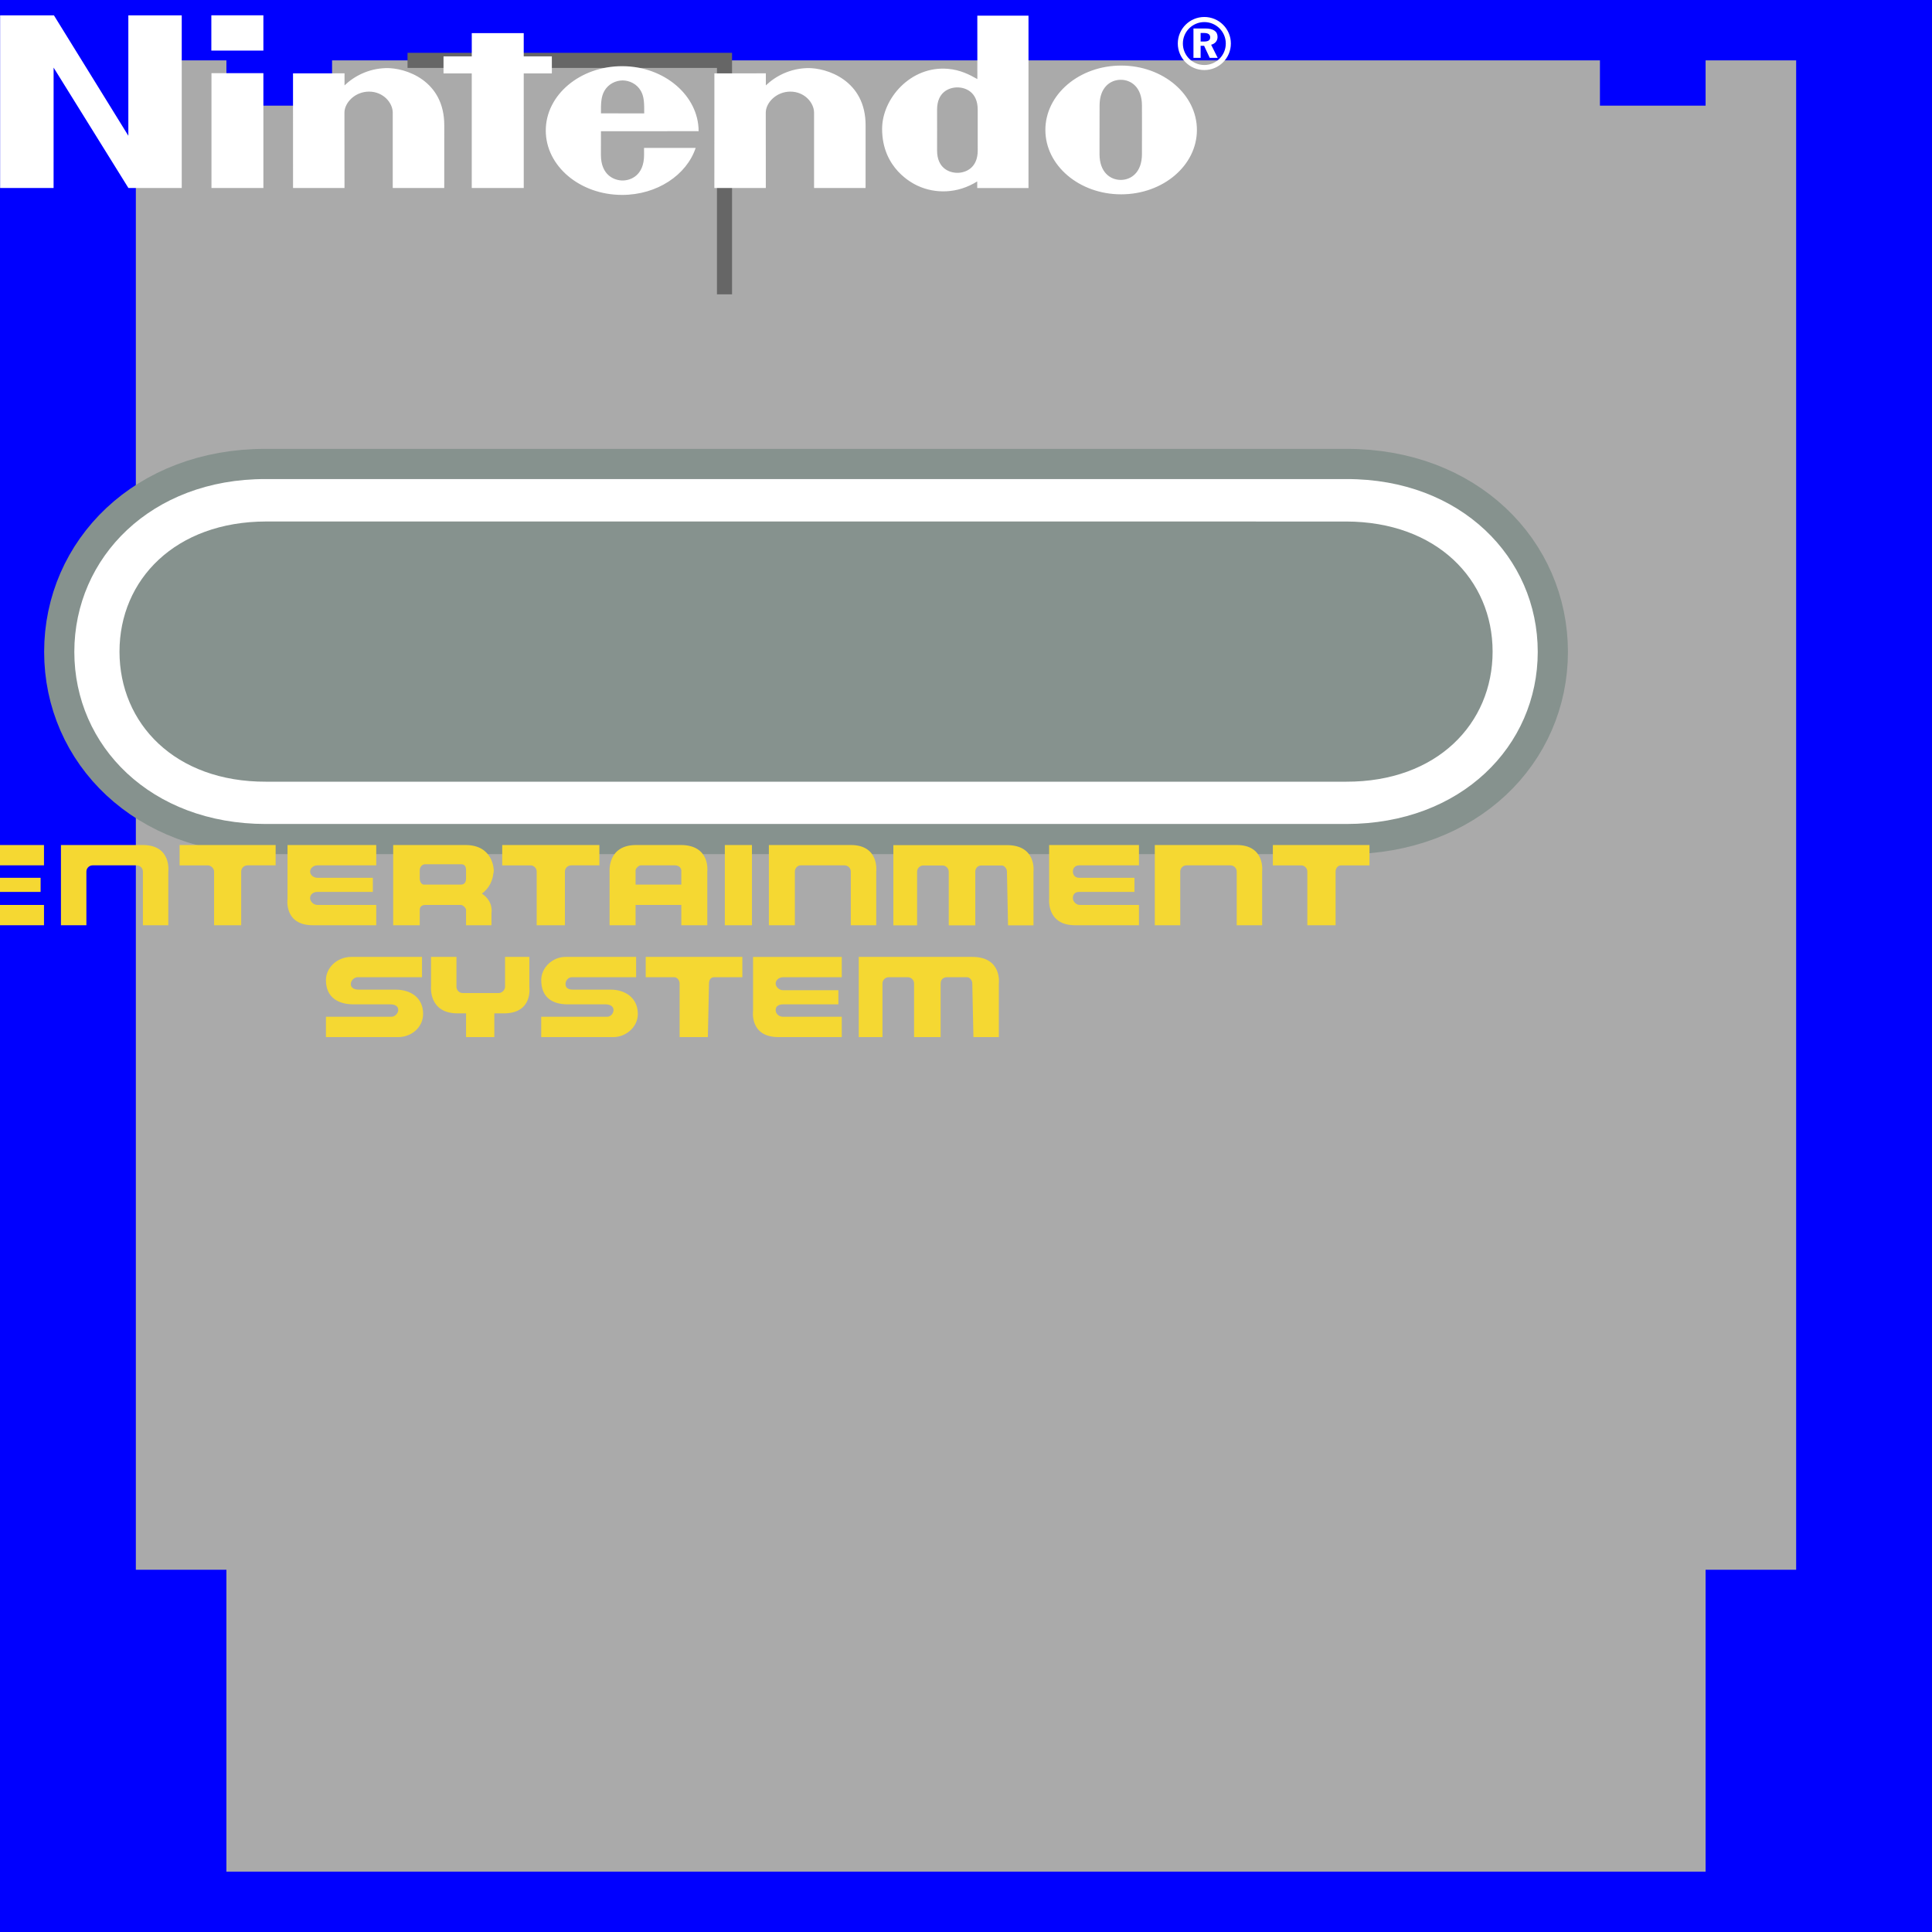
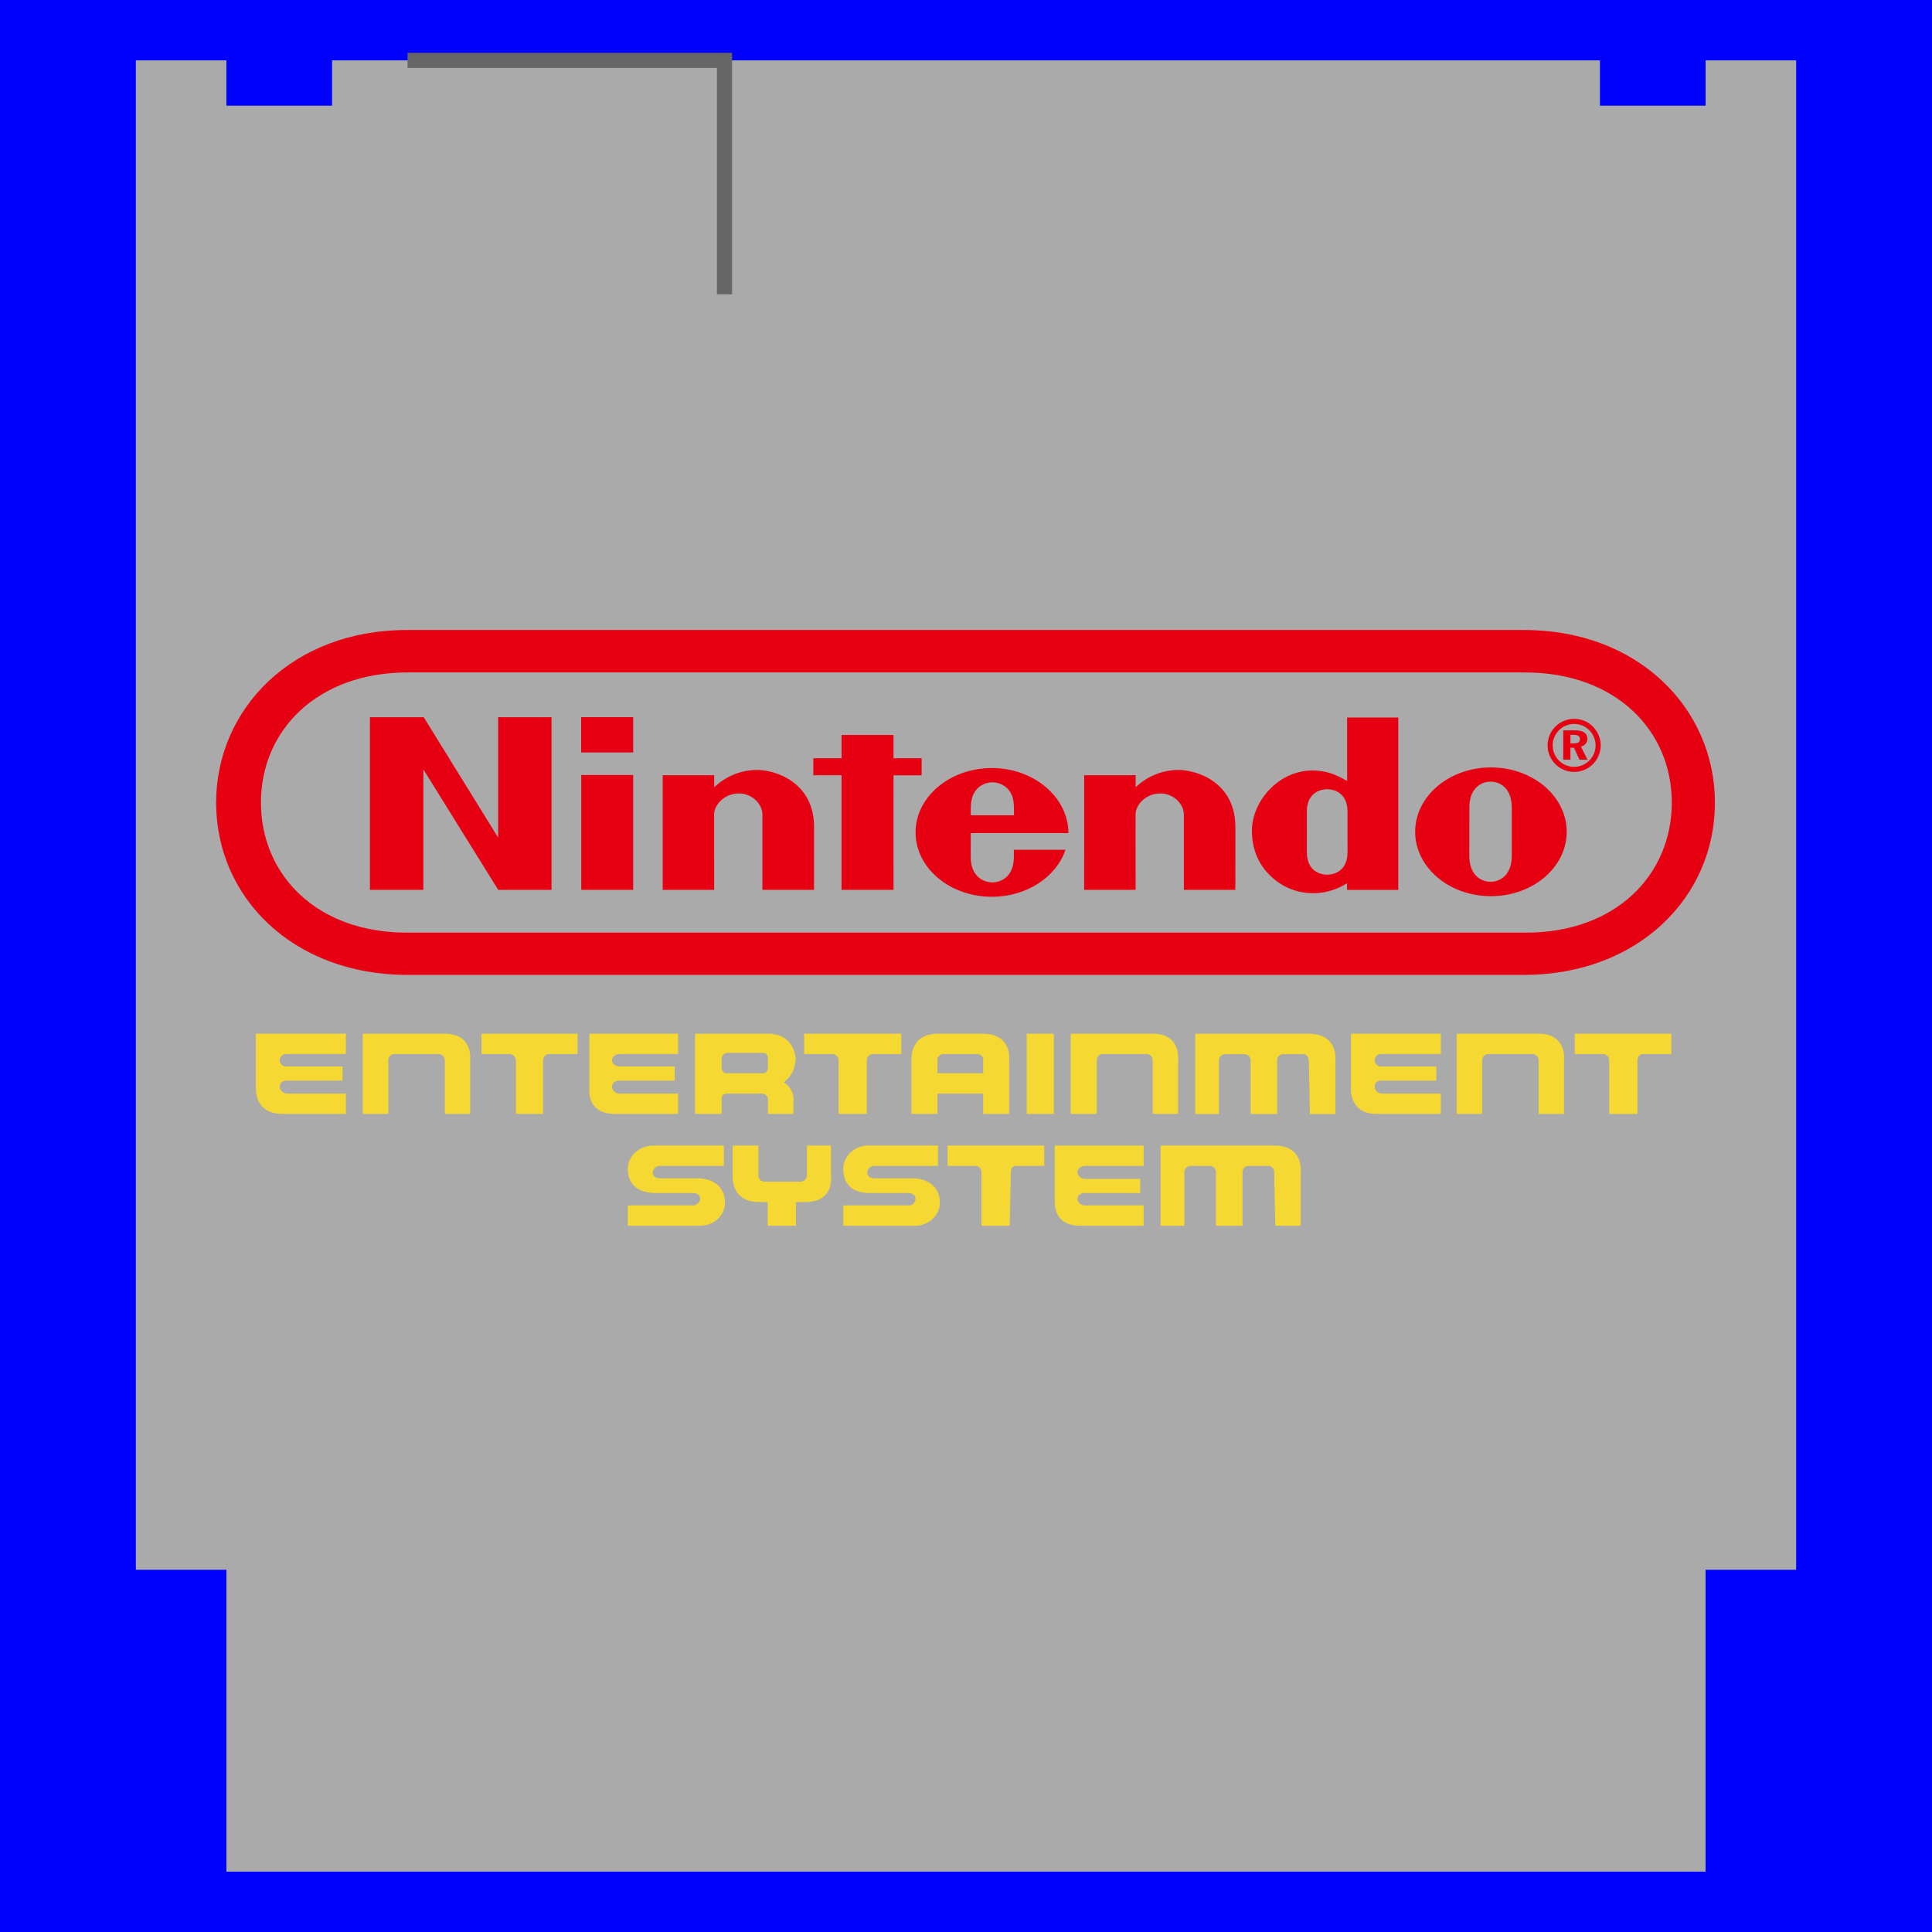
<svg xmlns="http://www.w3.org/2000/svg" height="128px" width="128px" version="1.1" viewBox="0 0 256 256">
  <rect x="0" y="0" width="100%" height="100%" fill="blue" />
  <path stroke="#000000" stroke-width="0px" fill="#aaaaaa" d="M18,8 l12,0 l0,6 l14 0 l0 -6 l168 0 l0 6 l14 0 l0 -6 l12 0        l0 200 l-12 0 l0 40 l-196 0 l0 -40 l-12 0z" />
-   <path stroke="#666666" stroke-width="2px" fill="transparent" d="M54,8 l42,0 l0,31, l-42,0z        M120 200 l20 0 l-10 16z" />
-   <path fill="#fff" d="M7.1 24.913h-7.084 l0-22.88 h7.129 l9.862 15.956-0-15.956 h7.074 v22.88 h-7.064 l-9.914-15.956 M34.9 24.913h-6.88 v-15.217l6.88 0z M69.4 24.913 h-6.891 l0-15.186 h-3.741 v-2.258 l3.744-0-0-3.081h6.885v3.079h3.726v2.264h-3.726z M34.9 6.704h-6.896v-4.677h6.896z  M51.125 9.023c2.569-.073 7.779 1.609 7.743 7.623-.005 1.067-.003 8.266-.003 8.266 H52.041v-9.977c0-1.324-1.266-2.796-3.139-2.796-1.87 0-3.262 1.473-3.262 2.796 0 .649.008 9.977.008 9.977h-6.819l-.003-15.19 6.825-.005s-.008 1.222 0 1.598c1.313-1.253 3.204-2.226 5.475-2.292z M79.63 15.021c-.011-1.331.018-2.221.455-2.979.536-.936 1.522-1.381 2.417-1.386h-.003c.895.005 1.881.45 2.417 1.386.437.761.455 1.651.445 2.982zm5.708 4.58s.005.068.005.921c0 2.778-1.829 3.395-2.844 3.395-1.015 0-2.875-.617-2.875-3.395 0-.832.005-3.136.005-3.136s12.941.005 12.941-.003c0-4.711-4.549-8.614-10.136-8.614-5.588 0-10.116 3.819-10.116 8.53s4.528 8.528 10.116 8.528c4.635 0 8.551-2.645 9.747-6.231z M106.953 9.023c2.569-.073 7.779 1.609 7.743 7.623-.005 1.067-.003 8.266-.003 8.266h-6.825v-9.977c0-1.324-1.266-2.796-3.139-2.796-1.87 0-3.262 1.473-3.262 2.796 0 .649.008 9.977.008 9.977h-6.819l.005-15.19 6.817-.005s-.008 1.222 0 1.598c1.313-1.253 3.207-2.226 5.475-2.292z M129.501 2.073h6.78v22.844h-6.791s-.003-.738-.003-.879c-2.629 1.651-5.595 1.648-7.905.57-.62-.288-4.698-2.244-4.698-7.531 0-4.01 3.783-8.389 8.734-7.955 1.63.144 2.788.738 3.887 1.355-.005-3.516-.005-8.405-.005-8.405zm.05 15.172v-2.715c0-2.349-1.622-2.948-2.689-2.948-1.093 0-2.694.599-2.694 2.948 0 .779.003 2.707.003 2.707s-.003 1.894-.003 2.702c0 2.346 1.601 2.961 2.692 2.961 1.07 0 2.694-.615 2.694-2.961 0-.976-.003-2.694-.003-2.694z M151.317 17.201s-.003 2.297-.003 3.217c0 2.422-1.431 3.421-2.807 3.421-1.379 0-2.815-.999-2.815-3.421 0-.921.003-3.275.003-3.275s.005-2.247.005-3.168c0-2.412 1.439-3.403 2.807-3.403 1.371 0 2.807.991 2.807 3.403 0 .921-.003 2.624.005 3.233zm-2.76-8.512c-5.546 0-10.04 3.819-10.04 8.53s4.497 8.53 10.04 8.53c5.546 0 10.04-3.819 10.04-8.53s-4.494-8.53-10.04-8.53z M159.667 3.773c1.112 0 1.664.377 1.664 1.122 0 .513-.319.9-.85 1.033l.871 1.74h-1.054l-.746-1.596h-.463v1.596h-.95v-3.895zm-.086-1.522c-1.941 0-3.516 1.575-3.516 3.516 0 1.941 1.575 3.516 3.516 3.516 1.941 0 3.516-1.575 3.516-3.516 0-1.941-1.575-3.516-3.516-3.516zm2.843 3.518c0 1.569-1.274 2.844-2.843 2.844-1.57 0-2.844-1.274-2.844-2.844 0-1.569 1.274-2.843 2.844-2.843 1.569 0 2.843 1.271 2.843 2.843zm-3.335-.267h.463c.541 0 .803-.165.803-.552 0-.405-.28-.581-.85-.581h-.416z" />
-   <path d="M35.211 109.182c-15.203-.005-25.362-10.313-25.362-22.811 0-12.498 10.182-22.924 25.339-22.892H178.42c15.157-.032 25.339 10.394 25.339 22.892 0 12.498-10.159 22.806-25.362 22.811z" stroke="#86928e" stroke-width="8" fill="#86928e" />
-   <path d="M35.211 109.182c-15.203-.005-25.362-10.313-25.362-22.811 0-12.498 10.182-22.924 25.339-22.892H178.42c15.157-.032 25.339 10.394 25.339 22.892 0 12.498-10.159 22.806-25.362 22.811zM35.258 69.1c-12.036.022-19.424 7.719-19.424 17.241 0 9.52 7.342 17.28 19.424 17.238h143.093c12.082.039 19.427-7.719 19.427-17.238 0-9.52-7.388-17.216-19.424-17.238z" fill="#fff" />
-   <path fill="#f5d832" d="M8.075 111.97v10.632h3.372v-7.113c0-.451.373-.825.823-.825h5.839c.448 0 .825.374.825.825v7.113h3.367v-7.113s.451-3.519-3.367-3.519 M112.739 111.97h-10.859v10.632h3.443v-7.113c0-.451.377-.825.751-.825h5.841c.447 0 .823.374.823.825v7.113h3.366v-7.113s.449-3.519-3.366-3.519 M163.872 111.97h-10.857v10.632h3.372v-7.113c0-.451.371-.825.823-.825h5.838c.447 0 .823.374.823.825v7.113h3.369v-7.113s.447-3.519-3.369-3.519 M23.799 114.665h3.743c.374 0 .825.374.825.824v7.113h3.591v-7.113c0-.451.376-.825.824-.825h3.743v-2.695H23.799v2.695 M168.661 111.97v2.695h3.745c.447 0 .823.374.823.825v7.113h3.745v-7.113c0-.451.296-.825.746-.825h3.745v-2.695h-12.804 M66.547 114.665h3.743c.448 0 .825.374.825.824v7.113h3.74v-7.113c0-.451.377-.825.827-.825h3.74v-2.695h-12.875v2.695 M96.043 111.97h3.593v10.632h-3.593Z M90.278 117.212h-6.061v-1.873c0-.301.448-.675.672-.675h4.566c.522 0 .823.374.823.675v1.873m-.075-5.243h-5.914c-3.818 0-3.517 3.519-3.517 3.519v7.113h3.445v-2.693h6.061v2.693h3.442v-7.113s.449-3.519-3.517-3.519 M61.755 116.389c0 .522-.223.823-.674.823H56.14c-.223 0-.522-.301-.522-.823v-1.049c0-.451.299-.825.747-.825h4.717c.451 0 .674.222.674.825v1.049m-.074-4.419h-9.583v10.632h3.519v-2.023c0-.449.299-.67.747-.67h4.717c.224 0 .674.374.674.67v2.023h3.368v-1.645s.301-1.503-1.271-2.55c1.048-.748 1.423-1.868 1.499-2.545.074-.299.074-.522.074-.522s0-3.37-3.743-3.37 M-6.075 119.082s-.373 3.519 3.52 3.519h8.385v-2.693h-7.788c-.523 0-.974-.454-.974-.899 0-.524.376-.826.974-.826h7.34v-1.871h-7.489c-.448 0-.825-.374-.825-.824 0-.451.376-.825.824-.825h7.937v-2.695H-6.075v7.113 M38.098 119.082s-.526 3.519 3.37 3.519h8.385v-2.693h-7.788c-.526 0-.974-.454-.974-.899 0-.524.448-.826.974-.826h7.337v-1.871h-7.337c-.526 0-.974-.374-.974-.824 0-.451.448-.825.974-.825h7.788v-2.695h-11.755v7.113 M139.016 119.082s-.376 3.519 3.444 3.519h8.459v-2.693h-7.862c-.449 0-.898-.454-.898-.899 0-.524.301-.826.825-.826h7.335v-1.871h-7.335c-.524 0-.825-.374-.825-.824 0-.451.301-.825.825-.825h7.935v-2.695h-11.903v7.113 M133.426 111.984h-15.051v10.63h3.145v-7.111c0-.448.374-.823.823-.823h2.543c.451 0 .828.375.828.823v7.111h3.517v-7.111c0-.448.301-.823.823-.823h2.696c.298 0 .675.375.675.823l.146 7.111h3.369v-7.111s.449-3.519-3.515-3.519 M85.562 129.487h3.817c.296 0 .673.376.673.823v7.111h3.745l.148-7.111c0-.447.223-.823.675-.823h3.745v-2.693h-12.803v2.693 M128.834 126.794h-15.046v10.628h3.143v-7.111c0-.447.374-.823.823-.823h2.545c.447 0 .821.376.821.823v7.111h3.519v-7.111c0-.447.299-.823.826-.823h2.694c.301 0 .675.376.675.823l.15 7.111h3.369v-7.111s.447-3.517-3.519-3.517 M70.141 126.794h-3.22v3.968c0 .445-.448.821-.821.821h-4.794c-.448 0-.823-.376-.823-.821v-3.968H57.114v3.893s-.374 3.59 3.519 3.59h1.122v3.145h3.744v-3.145h1.271c3.893 0 3.37-3.515 3.37-3.515v-3.968 M99.786 133.905s-.524 3.517 3.369 3.517h8.384v-2.696h-7.784c-.525 0-.976-.374-.976-.899 0-.522.452-.745.976-.745h7.335v-1.875h-7.335c-.525 0-.976-.445-.976-.896 0-.447.452-.823.976-.823h7.784v-2.693H99.786v7.111 M80.921 131.131h-5.018c-.597 0-.97-.221-.97-.743 0-.454.373-.901.821-.901h8.535v-2.693H74.933c-1.723 0-3.218 1.421-3.218 3.07 0 2.32 1.495 3.218 3.517 3.218h5.015c.525 0 1.049.223 1.049.745 0 .45-.375.899-.826.899h-8.756v2.696h9.582c1.572 0 3.22-1.272 3.22-3.07 0-2.168-1.723-3.22-3.595-3.22 M52.397 131.131h-4.866c-.6 0-1.048-.221-1.048-.743 0-.454.448-.901.898-.901h8.535v-2.693h-9.359c-1.871 0-3.37 1.421-3.37 3.07 0 2.32 1.648 3.218 3.668 3.218h4.866c.6 0 1.048.223 1.048.745 0 .45-.448.899-.898.899h-8.684v2.696h9.582c1.722 0 3.296-1.272 3.296-3.07 0-2.168-1.648-3.22-3.669-3.22 " />
+   <path stroke="#666666" stroke-width="2px" fill="transparent" d="M54,8 l42,0 l0,31, l-42,0z        M118 200 l20 0 l-10 16z" />
+   <path d="M54 129.182c-15.203-.005-25.362-10.313-25.362-22.811 0-12.498 10.182-22.924 25.339-22.892h147.92c15.157-.032 25.339 10.394 25.339 22.892 0 12.498-10.159 22.806-25.362 22.811z M54 89.1c-12.036.022-19.424 7.719-19.424 17.241 0 9.52 7.342 17.28 19.424 17.238h148.093c12.082.039 19.427-7.719 19.427-17.238 0-9.52-7.388-17.216-19.424-17.238z" fill="#E60012" />
+   <path fill="#E60012" d="M56.1 117.913h-7.084 l0-22.88 h7.129 l9.862 15.956-0-15.956 h7.074 v22.88 h-7.064 l-9.914-15.956 M83.9 99.704h-6.896v-4.677h6.896z M83.9 117.913h-6.88 v-15.217l6.88 0z M100.125 102.023c2.569-.073 7.779 1.609 7.743 7.623-.005 1.067-.003 8.266-.003 8.266 h-6.841v-9.977c0-1.324-1.266-2.796-3.139-2.796-1.87 0-3.262 1.473-3.262 2.796 0 .649.008 9.977.008 9.977h-6.819l-.003-15.19 6.825-.005s-.008 1.222 0 1.598c1.313-1.253 3.204-2.226 5.475-2.292z M118.4 117.913 h-6.891 l0-15.186 h-3.741 v-2.258 l3.744-0-0-3.081h6.885v3.079h3.726v2.264h-3.726z M128.63 108.022c-.011-1.331.018-2.221.455-2.979.536-.936 1.522-1.381 2.417-1.386h-.003c.895.005 1.881.45 2.417 1.386.437.761.455 1.651.445 2.982zm5.708 4.58s.005.068.005.921c0 2.778-1.829 3.395-2.844 3.395-1.015 0-2.875-.617-2.875-3.395 0-.832.005-3.136.005-3.136s12.941.005 12.941-.003c0-4.711-4.549-8.614-10.136-8.614-5.588 0-10.116 3.819-10.116 8.53s4.528 8.528 10.116 8.528c4.635 0 8.551-2.645 9.747-6.231z M155.953 102.023c2.569-.073 7.779 1.609 7.743 7.623-.005 1.067-.003 8.266-.003 8.266h-6.825v-9.977c0-1.324-1.266-2.796-3.139-2.796-1.87 0-3.262 1.473-3.262 2.796 0 .649.008 9.977.008 9.977h-6.819l.005-15.19 6.817-.005s-.008 1.222 0 1.598c1.313-1.253 3.207-2.226 5.475-2.292z M178.501 95.073h6.78v22.844h-6.791s-.003-.738-.003-.879c-2.629 1.651-5.595 1.648-7.905.57-.62-.288-4.698-2.244-4.698-7.531 0-4.01 3.783-8.389 8.734-7.955 1.63.144 2.788.738 3.887 1.355-.005-3.516-.005-8.405-.005-8.405zm.05 15.172v-2.715c0-2.349-1.622-2.948-2.689-2.948-1.093 0-2.694.599-2.694 2.948 0 .779.003 2.707.003 2.707s-.003 1.894-.003 2.702c0 2.346 1.601 2.961 2.692 2.961 1.07 0 2.694-.615 2.694-2.961 0-.976-.003-2.694-.003-2.694z M200.317 110.201s-.003 2.297-.003 3.217c0 2.422-1.431 3.421-2.807 3.421-1.379 0-2.815-.999-2.815-3.421 0-.921.003-3.275.003-3.275s.005-2.247.005-3.168c0-2.412 1.439-3.403 2.807-3.403 1.371 0 2.807.991 2.807 3.403 0 .921-.003 2.624.005 3.233zm-2.76-8.512c-5.546 0-10.04 3.819-10.04 8.53s4.497 8.53 10.04 8.53c5.546 0 10.04-3.819 10.04-8.53s-4.494-8.53-10.04-8.53z M208.667 96.773c1.112 0 1.664.377 1.664 1.122 0 .513-.319.9-.85 1.033l.871 1.74h-1.054l-.746-1.596h-.463v1.596h-.95v-3.895zm-.086-1.522c-1.941 0-3.516 1.575-3.516 3.516 0 1.941 1.575 3.516 3.516 3.516 1.941 0 3.516-1.575 3.516-3.516 0-1.941-1.575-3.516-3.516-3.516zm2.843 3.518c0 1.569-1.274 2.844-2.843 2.844-1.57 0-2.844-1.274-2.844-2.844 0-1.569 1.274-2.843 2.844-2.843 1.569 0 2.843 1.271 2.843 2.843zm-3.335-.267h.463c.541 0 .803-.165.803-.552 0-.405-.28-.581-.85-.581h-.416z" />
+   <path fill="#f5d832" d=" M33.925 144.082s-.373 3.519 3.52 3.519h8.385v-2.693h-7.788c-.523 0-.974-.454-.974-.899 0-.524.376-.826.974-.826h7.34v-1.871h-7.489c-.448 0-.825-.374-.825-.824 0-.451.376-.825.824-.825h7.937v-2.695h-11.925v7.113 M48.075 136.97v10.632h3.372v-7.113c0-.451.373-.825.823-.825h5.839c.448 0 .825.374.825.825v7.113h3.367v-7.113s.451-3.519-3.367-3.519 M63.799 139.665h3.743c.374 0 .825.374.825.824v7.113h3.591v-7.113c0-.451.376-.825.824-.825h3.743v-2.695h-12.72v2.695 M78.098 144.082s-.526 3.519 3.37 3.519h8.385v-2.693h-7.788c-.526 0-.974-.454-.974-.899 0-.524.448-.826.974-.826h7.337v-1.871h-7.337c-.526 0-.974-.374-.974-.824 0-.451.448-.825.974-.825h7.788v-2.695h-11.755v7.113 M101.755 141.389c0 .522-.223.823-.674.823h-4.94c-.223 0-.522-.301-.522-.823v-1.049c0-.451.299-.825.747-.825h4.717c.451 0 .674.222.674.825v1.049m-.074-4.419h-9.583v10.632h3.519v-2.023c0-.449.299-.67.747-.67h4.717c.224 0 .674.374.674.67v2.023h3.368v-1.645s.301-1.503-1.271-2.55c1.048-.748 1.423-1.868 1.499-2.545.074-.299.074-.522.074-.522s0-3.37-3.743-3.37 M106.547 139.665h3.743c.448 0 .825.374.825.824v7.113h3.74v-7.113c0-.451.377-.825.827-.825h3.74v-2.695h-12.875v2.695 M130.278 142.212h-6.061v-1.873c0-.301.448-.675.672-.675h4.566c.522 0 .823.374.823.675v1.873m-.075-5.243h-5.914c-3.818 0-3.517 3.519-3.517 3.519v7.113h3.445v-2.693h6.061v2.693h3.442v-7.113s.449-3.519-3.517-3.519 M136.043 136.97h3.593v10.632h-3.593Z M152.739 136.97h-10.859v10.632h3.443v-7.113c0-.451.377-.825.751-.825h5.841c.447 0 .823.374.823.825v7.113h3.366v-7.113s.449-3.519-3.366-3.519 M173.426 136.984h-15.051v10.63h3.145v-7.111c0-.448.374-.823.823-.823h2.543c.451 0 .828.375.828.823v7.111h3.517v-7.111c0-.448.301-.823.823-.823h2.696c.298 0 .675.375.675.823l.146 7.111h3.369v-7.111s.449-3.519-3.515-3.519 M179.016 144.082s-.376 3.519 3.444 3.519h8.459v-2.693h-7.862c-.449 0-.898-.454-.898-.899 0-.524.301-.826.825-.826h7.335v-1.871h-7.335c-.524 0-.825-.374-.825-.824 0-.451.301-.825.825-.825h7.935v-2.695h-11.903v7.113 M203.872 136.97h-10.857v10.632h3.372v-7.113c0-.451.371-.825.823-.825h5.838c.447 0 .823.374.823.825v7.113h3.369v-7.113s.447-3.519-3.369-3.519 M208.661 136.97v2.695h3.745c.447 0 .823.374.823.825v7.113h3.745v-7.113c0-.451.296-.825.746-.825h3.745v-2.695h-12.804  M92.397 156.131h-4.866c-.6 0-1.048-.221-1.048-.743 0-.454.448-.901.898-.901h8.535v-2.693h-9.359c-1.871 0-3.37 1.421-3.37 3.07 0 2.32 1.648 3.218 3.668 3.218h4.866c.6 0 1.048.223 1.048.745 0 .45-.448.899-.898.899h-8.684v2.696h9.582c1.722 0 3.296-1.272 3.296-3.07 0-2.168-1.648-3.22-3.669-3.22 M110.141 151.794h-3.22v3.968c0 .445-.448.821-.821.821h-4.794c-.448 0-.823-.376-.823-.821v-3.968h-3.4v3.893s-.374 3.59 3.519 3.59h1.122v3.145h3.744v-3.145h1.271c3.893 0 3.37-3.515 3.37-3.515v-3.968 M120.921 156.131h-5.018c-.597 0-.97-.221-.97-.743 0-.454.373-.901.821-.901h8.535v-2.693h-9.333c-1.723 0-3.218 1.421-3.218 3.07 0 2.32 1.495 3.218 3.517 3.218h5.015c.525 0 1.049.223 1.049.745 0 .45-.375.899-.826.899h-8.756v2.696h9.582c1.572 0 3.22-1.272 3.22-3.07 0-2.168-1.723-3.22-3.595-3.22 M125.562 154.487h3.817c.296 0 .673.376.673.823v7.111h3.745l.148-7.111c0-.447.223-.823.675-.823h3.745v-2.693h-12.803v2.693 M139.786 158.905s-.524 3.517 3.369 3.517h8.384v-2.696h-7.784c-.525 0-.976-.374-.976-.899 0-.522.452-.745.976-.745h7.335v-1.875h-7.335c-.525 0-.976-.445-.976-.896 0-.447.452-.823.976-.823h7.784v-2.693h-11.786v7.111 M168.834 151.794h-15.046v10.628h3.143v-7.111c0-.447.374-.823.823-.823h2.545c.447 0 .821.376.821.823v7.111h3.519v-7.111c0-.447.299-.823.826-.823h2.694c.301 0 .675.376.675.823l.15 7.111h3.369v-7.111s.447-3.517-3.519-3.517 " />
</svg>
